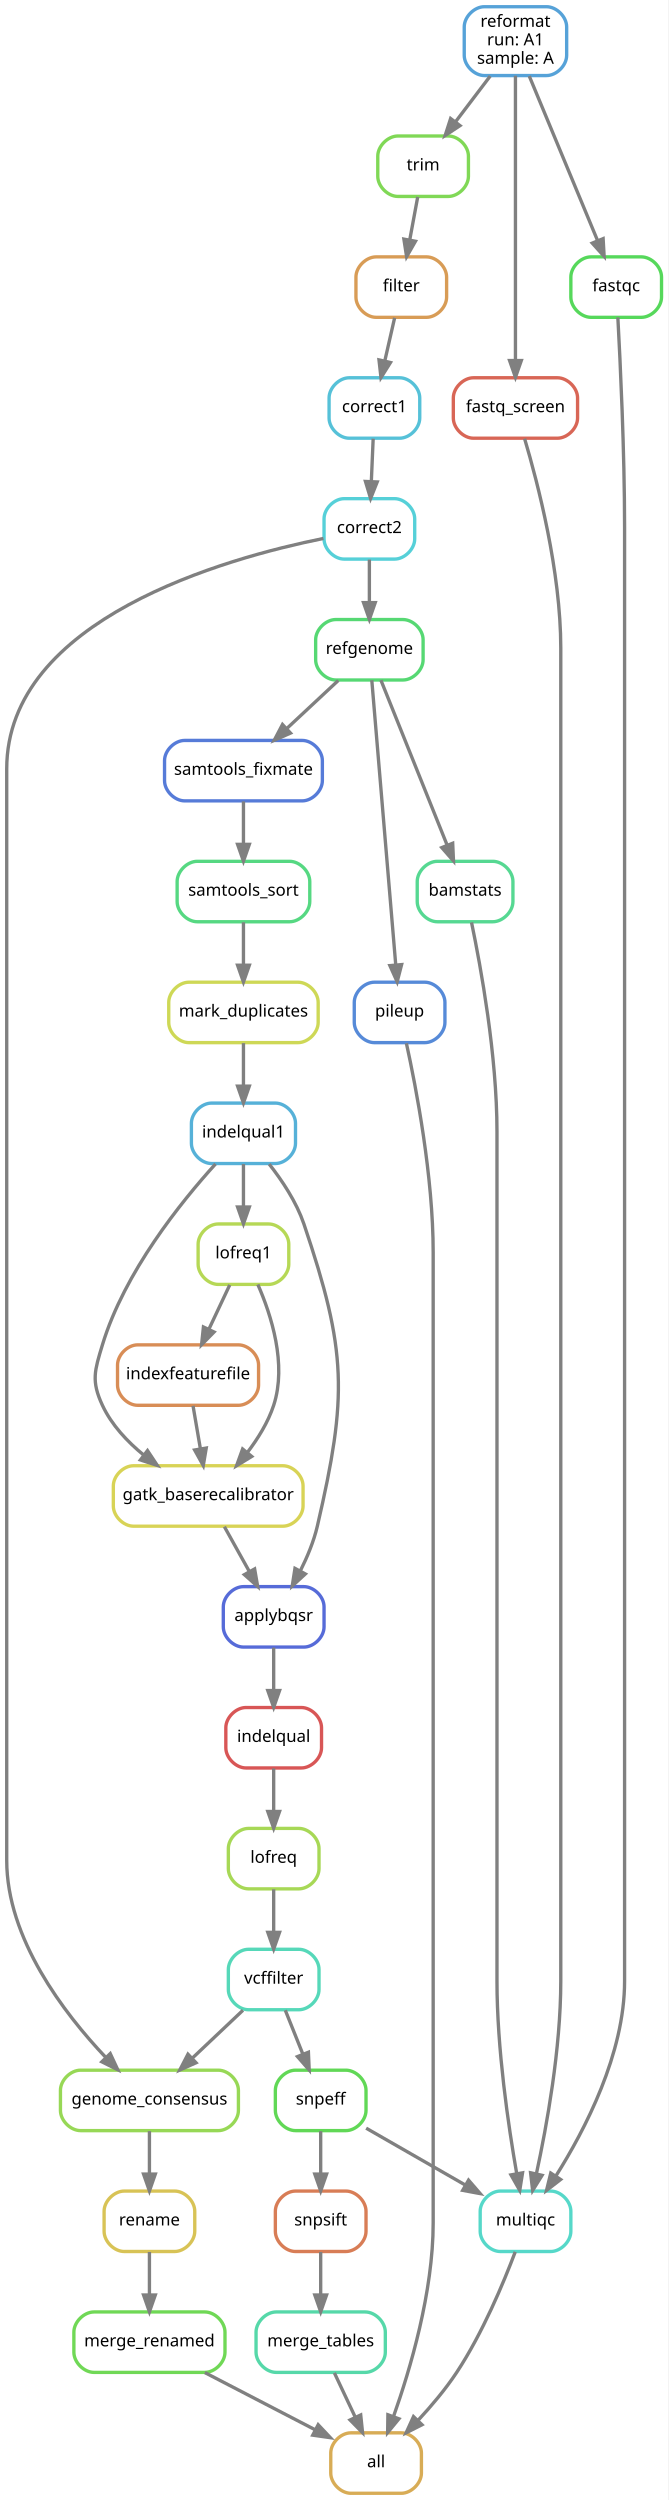
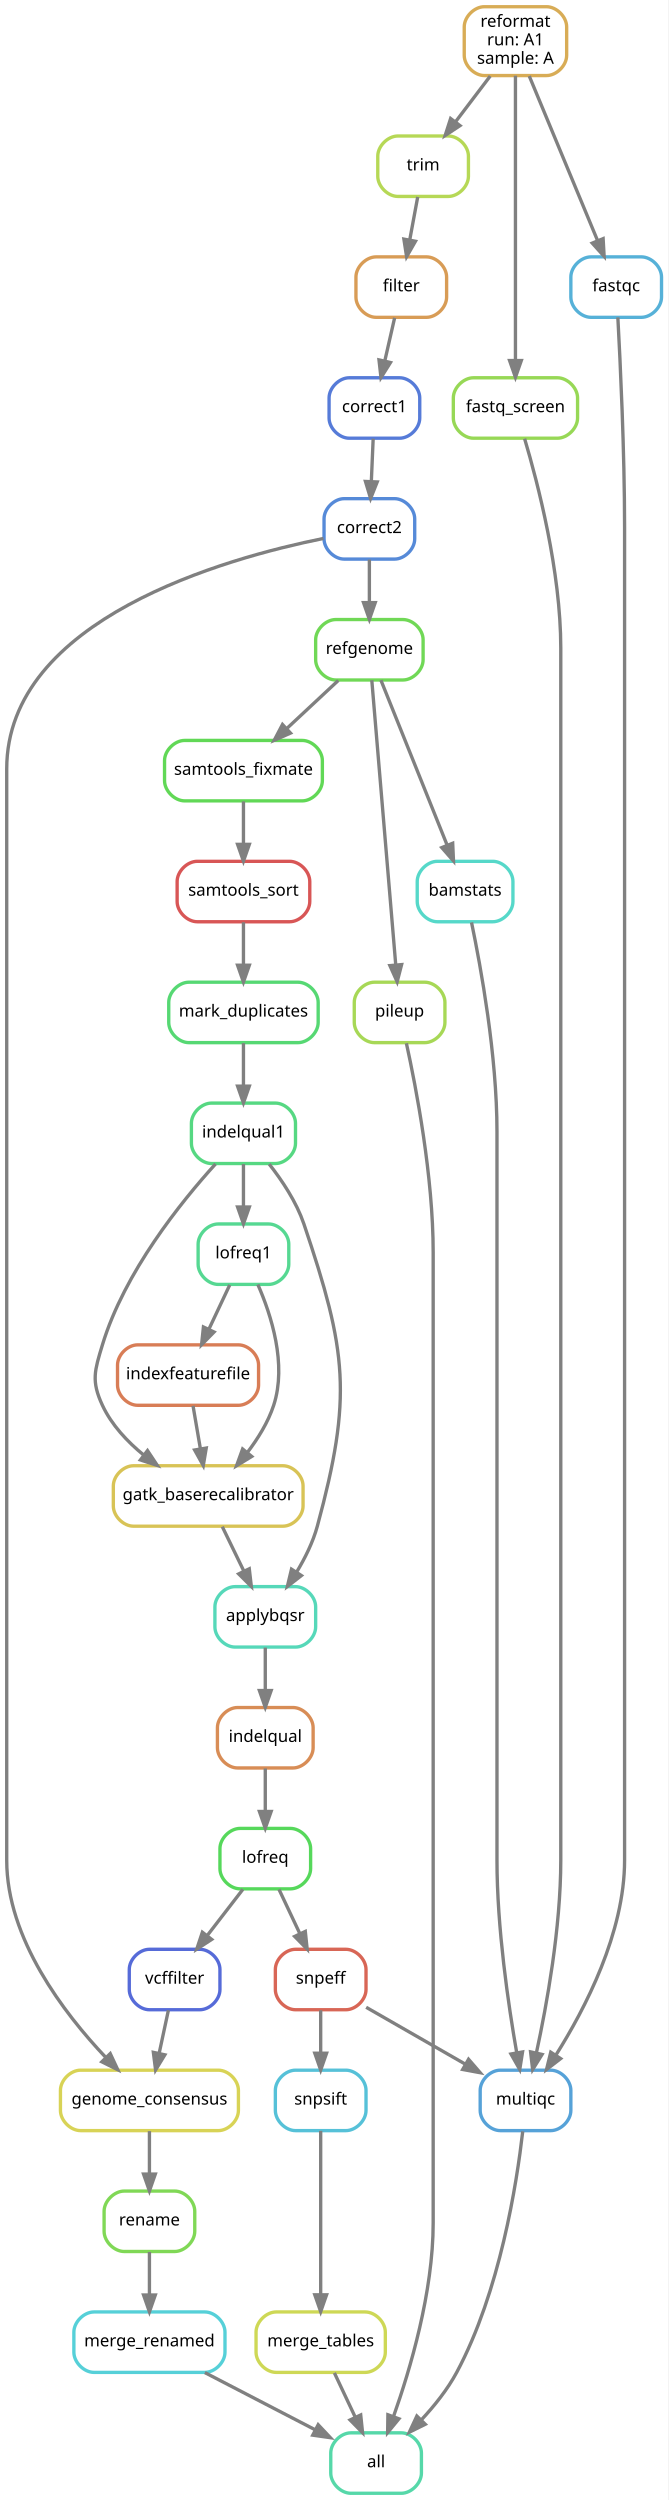
<svg xmlns="http://www.w3.org/2000/svg" width="398pt" height="1489pt" viewBox="0.00 0.00 398.00 1489.00">
  <g id="graph0" class="graph" transform="scale(1 1) rotate(0) translate(4 1485)">
    <polygon fill="white" stroke="transparent" points="-4,4 -4,-1485 394,-1485 394,4 -4,4" />
    <g id="node1" class="node">
-       <path fill="none" stroke="#d8ac56" stroke-width="2" d="M235,-36C235,-36 205,-36 205,-36 199,-36 193,-30 193,-24 193,-24 193,-12 193,-12 193,-6 199,0 205,0 205,0 235,0 235,0 241,0 247,-6 247,-12 247,-12 247,-24 247,-24 247,-30 241,-36 235,-36" />
+       <path fill="none" stroke="#56d8a9" stroke-width="2" d="M235,-36C235,-36 205,-36 205,-36 199,-36 193,-30 193,-24 193,-24 193,-12 193,-12 193,-6 199,0 205,0 205,0 235,0 235,0 241,0 247,-6 247,-12 247,-12 247,-24 247,-24 247,-30 241,-36 235,-36" />
      <text text-anchor="middle" x="220" y="-15.5" font-family="sans" font-size="10.00">all</text>
    </g>
    <g id="node2" class="node">
-       <path fill="none" stroke="#70d856" stroke-width="2" d="M118,-108C118,-108 52,-108 52,-108 46,-108 40,-102 40,-96 40,-96 40,-84 40,-84 40,-78 46,-72 52,-72 52,-72 118,-72 118,-72 124,-72 130,-78 130,-84 130,-84 130,-96 130,-96 130,-102 124,-108 118,-108" />
+       <path fill="none" stroke="#56d0d8" stroke-width="2" d="M118,-108C118,-108 52,-108 52,-108 46,-108 40,-102 40,-96 40,-96 40,-84 40,-84 40,-78 46,-72 52,-72 52,-72 118,-72 118,-72 124,-72 130,-78 130,-84 130,-84 130,-96 130,-96 130,-102 124,-108 118,-108" />
      <text text-anchor="middle" x="85" y="-87.5" font-family="sans" font-size="10.00">merge_renamed</text>
    </g>
    <g id="edge1" class="edge">
      <path fill="none" stroke="grey" stroke-width="2" d="M118.02,-71.88C137.93,-61.56 163.29,-48.4 183.75,-37.8" />
      <polygon fill="grey" stroke="grey" stroke-width="2" points="185.5,-40.83 192.76,-33.12 182.27,-34.62 185.5,-40.83" />
    </g>
    <g id="node3" class="node">
-       <path fill="none" stroke="#d8c356" stroke-width="2" d="M100,-180C100,-180 70,-180 70,-180 64,-180 58,-174 58,-168 58,-168 58,-156 58,-156 58,-150 64,-144 70,-144 70,-144 100,-144 100,-144 106,-144 112,-150 112,-156 112,-156 112,-168 112,-168 112,-174 106,-180 100,-180" />
+       <path fill="none" stroke="#80d856" stroke-width="2" d="M100,-180C100,-180 70,-180 70,-180 64,-180 58,-174 58,-168 58,-168 58,-156 58,-156 58,-150 64,-144 70,-144 70,-144 100,-144 100,-144 106,-144 112,-150 112,-156 112,-156 112,-168 112,-168 112,-174 106,-180 100,-180" />
      <text text-anchor="middle" x="85" y="-159.5" font-family="sans" font-size="10.00">rename</text>
    </g>
    <g id="edge5" class="edge">
      <path fill="none" stroke="grey" stroke-width="2" d="M85,-143.7C85,-135.98 85,-126.71 85,-118.11" />
      <polygon fill="grey" stroke="grey" stroke-width="2" points="88.5,-118.1 85,-108.1 81.5,-118.1 88.5,-118.1" />
    </g>
    <g id="node4" class="node">
-       <path fill="none" stroke="#97d856" stroke-width="2" d="M126,-252C126,-252 44,-252 44,-252 38,-252 32,-246 32,-240 32,-240 32,-228 32,-228 32,-222 38,-216 44,-216 44,-216 126,-216 126,-216 132,-216 138,-222 138,-228 138,-228 138,-240 138,-240 138,-246 132,-252 126,-252" />
+       <path fill="none" stroke="#d8d356" stroke-width="2" d="M126,-252C126,-252 44,-252 44,-252 38,-252 32,-246 32,-240 32,-240 32,-228 32,-228 32,-222 38,-216 44,-216 44,-216 126,-216 126,-216 132,-216 138,-222 138,-228 138,-228 138,-240 138,-240 138,-246 132,-252 126,-252" />
      <text text-anchor="middle" x="85" y="-231.5" font-family="sans" font-size="10.00">genome_consensus</text>
    </g>
    <g id="edge6" class="edge">
      <path fill="none" stroke="grey" stroke-width="2" d="M85,-215.7C85,-207.98 85,-198.71 85,-190.11" />
      <polygon fill="grey" stroke="grey" stroke-width="2" points="88.5,-190.1 85,-180.1 81.5,-190.1 88.5,-190.1" />
    </g>
    <g id="node5" class="node">
-       <path fill="none" stroke="#56d0d8" stroke-width="2" d="M231,-1188C231,-1188 201,-1188 201,-1188 195,-1188 189,-1182 189,-1176 189,-1176 189,-1164 189,-1164 189,-1158 195,-1152 201,-1152 201,-1152 231,-1152 231,-1152 237,-1152 243,-1158 243,-1164 243,-1164 243,-1176 243,-1176 243,-1182 237,-1188 231,-1188" />
+       <path fill="none" stroke="#568ad8" stroke-width="2" d="M231,-1188C231,-1188 201,-1188 201,-1188 195,-1188 189,-1182 189,-1176 189,-1176 189,-1164 189,-1164 189,-1158 195,-1152 201,-1152 201,-1152 231,-1152 231,-1152 237,-1152 243,-1158 243,-1164 243,-1164 243,-1176 243,-1176 243,-1182 237,-1188 231,-1188" />
      <text text-anchor="middle" x="216" y="-1167.5" font-family="sans" font-size="10.00">correct2</text>
    </g>
    <g id="edge7" class="edge">
      <path fill="none" stroke="grey" stroke-width="2" d="M188.64,-1164.3C130.52,-1152.57 0,-1116.31 0,-1027 0,-1027 0,-1027 0,-377 0,-330.45 34.04,-285.95 59.04,-259.55" />
      <polygon fill="grey" stroke="grey" stroke-width="2" points="61.66,-261.87 66.14,-252.27 56.65,-256.98 61.66,-261.87" />
    </g>
    <g id="node18" class="node">
-       <path fill="none" stroke="#56d873" stroke-width="2" d="M236,-1116C236,-1116 196,-1116 196,-1116 190,-1116 184,-1110 184,-1104 184,-1104 184,-1092 184,-1092 184,-1086 190,-1080 196,-1080 196,-1080 236,-1080 236,-1080 242,-1080 248,-1086 248,-1092 248,-1092 248,-1104 248,-1104 248,-1110 242,-1116 236,-1116" />
+       <path fill="none" stroke="#70d856" stroke-width="2" d="M236,-1116C236,-1116 196,-1116 196,-1116 190,-1116 184,-1110 184,-1104 184,-1104 184,-1092 184,-1092 184,-1086 190,-1080 196,-1080 196,-1080 236,-1080 236,-1080 242,-1080 248,-1086 248,-1092 248,-1092 248,-1104 248,-1104 248,-1110 242,-1116 236,-1116" />
      <text text-anchor="middle" x="216" y="-1095.5" font-family="sans" font-size="10.00">refgenome</text>
    </g>
    <g id="edge22" class="edge">
      <path fill="none" stroke="grey" stroke-width="2" d="M216,-1151.7C216,-1143.98 216,-1134.71 216,-1126.11" />
      <polygon fill="grey" stroke="grey" stroke-width="2" points="219.5,-1126.1 216,-1116.1 212.5,-1126.1 219.5,-1126.1" />
    </g>
    <g id="node6" class="node">
-       <path fill="none" stroke="#56c1d8" stroke-width="2" d="M234,-1260C234,-1260 204,-1260 204,-1260 198,-1260 192,-1254 192,-1248 192,-1248 192,-1236 192,-1236 192,-1230 198,-1224 204,-1224 204,-1224 234,-1224 234,-1224 240,-1224 246,-1230 246,-1236 246,-1236 246,-1248 246,-1248 246,-1254 240,-1260 234,-1260" />
+       <path fill="none" stroke="#567bd8" stroke-width="2" d="M234,-1260C234,-1260 204,-1260 204,-1260 198,-1260 192,-1254 192,-1248 192,-1248 192,-1236 192,-1236 192,-1230 198,-1224 204,-1224 204,-1224 234,-1224 234,-1224 240,-1224 246,-1230 246,-1236 246,-1236 246,-1248 246,-1248 246,-1254 240,-1260 234,-1260" />
      <text text-anchor="middle" x="219" y="-1239.5" font-family="sans" font-size="10.00">correct1</text>
    </g>
    <g id="edge9" class="edge">
      <path fill="none" stroke="grey" stroke-width="2" d="M218.26,-1223.7C217.93,-1215.98 217.53,-1206.71 217.16,-1198.11" />
      <polygon fill="grey" stroke="grey" stroke-width="2" points="220.66,-1197.95 216.73,-1188.1 213.66,-1198.25 220.66,-1197.95" />
    </g>
    <g id="node7" class="node">
      <path fill="none" stroke="#d89c56" stroke-width="2" d="M250,-1332C250,-1332 220,-1332 220,-1332 214,-1332 208,-1326 208,-1320 208,-1320 208,-1308 208,-1308 208,-1302 214,-1296 220,-1296 220,-1296 250,-1296 250,-1296 256,-1296 262,-1302 262,-1308 262,-1308 262,-1320 262,-1320 262,-1326 256,-1332 250,-1332" />
      <text text-anchor="middle" x="235" y="-1311.5" font-family="sans" font-size="10.00">filter</text>
    </g>
    <g id="edge10" class="edge">
      <path fill="none" stroke="grey" stroke-width="2" d="M231.04,-1295.7C229.28,-1287.98 227.16,-1278.71 225.2,-1270.11" />
      <polygon fill="grey" stroke="grey" stroke-width="2" points="228.55,-1269.07 222.91,-1260.1 221.73,-1270.63 228.55,-1269.07" />
    </g>
    <g id="node8" class="node">
-       <path fill="none" stroke="#80d856" stroke-width="2" d="M263,-1404C263,-1404 233,-1404 233,-1404 227,-1404 221,-1398 221,-1392 221,-1392 221,-1380 221,-1380 221,-1374 227,-1368 233,-1368 233,-1368 263,-1368 263,-1368 269,-1368 275,-1374 275,-1380 275,-1380 275,-1392 275,-1392 275,-1398 269,-1404 263,-1404" />
+       <path fill="none" stroke="#b6d856" stroke-width="2" d="M263,-1404C263,-1404 233,-1404 233,-1404 227,-1404 221,-1398 221,-1392 221,-1392 221,-1380 221,-1380 221,-1374 227,-1368 233,-1368 233,-1368 263,-1368 263,-1368 269,-1368 275,-1374 275,-1380 275,-1380 275,-1392 275,-1392 275,-1398 269,-1404 263,-1404" />
      <text text-anchor="middle" x="248" y="-1383.5" font-family="sans" font-size="10.00">trim</text>
    </g>
    <g id="edge11" class="edge">
      <path fill="none" stroke="grey" stroke-width="2" d="M244.79,-1367.7C243.35,-1359.98 241.63,-1350.71 240.04,-1342.11" />
      <polygon fill="grey" stroke="grey" stroke-width="2" points="243.44,-1341.3 238.18,-1332.1 236.56,-1342.58 243.44,-1341.3" />
    </g>
    <g id="node9" class="node">
-       <path fill="none" stroke="#56a2d8" stroke-width="2" d="M321.5,-1481C321.5,-1481 284.5,-1481 284.5,-1481 278.5,-1481 272.5,-1475 272.5,-1469 272.5,-1469 272.5,-1452 272.5,-1452 272.5,-1446 278.5,-1440 284.5,-1440 284.5,-1440 321.5,-1440 321.5,-1440 327.5,-1440 333.5,-1446 333.5,-1452 333.5,-1452 333.5,-1469 333.5,-1469 333.5,-1475 327.5,-1481 321.5,-1481" />
+       <path fill="none" stroke="#d8ac56" stroke-width="2" d="M321.5,-1481C321.5,-1481 284.5,-1481 284.5,-1481 278.5,-1481 272.5,-1475 272.5,-1469 272.5,-1469 272.5,-1452 272.5,-1452 272.5,-1446 278.5,-1440 284.5,-1440 284.5,-1440 321.5,-1440 321.5,-1440 327.5,-1440 333.5,-1446 333.5,-1452 333.5,-1452 333.5,-1469 333.5,-1469 333.5,-1475 327.5,-1481 321.5,-1481" />
      <text text-anchor="middle" x="303" y="-1469" font-family="sans" font-size="10.00">reformat</text>
      <text text-anchor="middle" x="303" y="-1458" font-family="sans" font-size="10.00">run: A1</text>
      <text text-anchor="middle" x="303" y="-1447" font-family="sans" font-size="10.00">sample: A</text>
    </g>
    <g id="edge12" class="edge">
      <path fill="none" stroke="grey" stroke-width="2" d="M287.97,-1439.69C281.61,-1431.3 274.11,-1421.42 267.35,-1412.5" />
      <polygon fill="grey" stroke="grey" stroke-width="2" points="269.97,-1410.17 261.14,-1404.32 264.39,-1414.4 269.97,-1410.17" />
    </g>
    <g id="node26" class="node">
-       <path fill="none" stroke="#d86656" stroke-width="2" d="M328,-1260C328,-1260 278,-1260 278,-1260 272,-1260 266,-1254 266,-1248 266,-1248 266,-1236 266,-1236 266,-1230 272,-1224 278,-1224 278,-1224 328,-1224 328,-1224 334,-1224 340,-1230 340,-1236 340,-1236 340,-1248 340,-1248 340,-1254 334,-1260 328,-1260" />
+       <path fill="none" stroke="#97d856" stroke-width="2" d="M328,-1260C328,-1260 278,-1260 278,-1260 272,-1260 266,-1254 266,-1248 266,-1248 266,-1236 266,-1236 266,-1230 272,-1224 278,-1224 278,-1224 328,-1224 328,-1224 334,-1224 340,-1230 340,-1236 340,-1236 340,-1248 340,-1248 340,-1254 334,-1260 328,-1260" />
      <text text-anchor="middle" x="303" y="-1239.5" font-family="sans" font-size="10.00">fastq_screen</text>
    </g>
    <g id="edge35" class="edge">
      <path fill="none" stroke="grey" stroke-width="2" d="M303,-1439.91C303,-1401.15 303,-1314.64 303,-1270.32" />
      <polygon fill="grey" stroke="grey" stroke-width="2" points="306.5,-1270.27 303,-1260.27 299.5,-1270.27 306.5,-1270.27" />
    </g>
    <g id="node27" class="node">
-       <path fill="none" stroke="#56d85b" stroke-width="2" d="M378,-1332C378,-1332 348,-1332 348,-1332 342,-1332 336,-1326 336,-1320 336,-1320 336,-1308 336,-1308 336,-1302 342,-1296 348,-1296 348,-1296 378,-1296 378,-1296 384,-1296 390,-1302 390,-1308 390,-1308 390,-1320 390,-1320 390,-1326 384,-1332 378,-1332" />
+       <path fill="none" stroke="#56b1d8" stroke-width="2" d="M378,-1332C378,-1332 348,-1332 348,-1332 342,-1332 336,-1326 336,-1320 336,-1320 336,-1308 336,-1308 336,-1302 342,-1296 348,-1296 348,-1296 378,-1296 378,-1296 384,-1296 390,-1302 390,-1308 390,-1308 390,-1320 390,-1320 390,-1326 384,-1332 378,-1332" />
      <text text-anchor="middle" x="363" y="-1311.5" font-family="sans" font-size="10.00">fastqc</text>
    </g>
    <g id="edge36" class="edge">
      <path fill="none" stroke="grey" stroke-width="2" d="M311.22,-1439.71C321.78,-1414.27 340.17,-1369.99 351.95,-1341.61" />
      <polygon fill="grey" stroke="grey" stroke-width="2" points="355.22,-1342.87 355.82,-1332.3 348.75,-1340.19 355.22,-1342.87" />
    </g>
    <g id="node10" class="node">
-       <path fill="none" stroke="#56d8b9" stroke-width="2" d="M174,-324C174,-324 144,-324 144,-324 138,-324 132,-318 132,-312 132,-312 132,-300 132,-300 132,-294 138,-288 144,-288 144,-288 174,-288 174,-288 180,-288 186,-294 186,-300 186,-300 186,-312 186,-312 186,-318 180,-324 174,-324" />
-       <text text-anchor="middle" x="159" y="-303.5" font-family="sans" font-size="10.00">vcffilter</text>
+       <path fill="none" stroke="#566bd8" stroke-width="2" d="M115,-324C115,-324 85,-324 85,-324 79,-324 73,-318 73,-312 73,-312 73,-300 73,-300 73,-294 79,-288 85,-288 85,-288 115,-288 115,-288 121,-288 127,-294 127,-300 127,-300 127,-312 127,-312 127,-318 121,-324 115,-324" />
+       <text text-anchor="middle" x="100" y="-303.5" font-family="sans" font-size="10.00">vcffilter</text>
    </g>
    <g id="edge8" class="edge">
-       <path fill="none" stroke="grey" stroke-width="2" d="M140.71,-287.7C131.57,-279.05 120.36,-268.45 110.4,-259.03" />
-       <polygon fill="grey" stroke="grey" stroke-width="2" points="112.75,-256.43 103.08,-252.1 107.94,-261.52 112.75,-256.43" />
+       <path fill="none" stroke="grey" stroke-width="2" d="M96.29,-287.7C94.64,-279.98 92.65,-270.71 90.81,-262.11" />
+       <polygon fill="grey" stroke="grey" stroke-width="2" points="94.18,-261.15 88.67,-252.1 87.34,-262.62 94.18,-261.15" />
+     </g>
+     <g id="node11" class="node">
+       <path fill="none" stroke="#56d85b" stroke-width="2" d="M169,-396C169,-396 139,-396 139,-396 133,-396 127,-390 127,-384 127,-384 127,-372 127,-372 127,-366 133,-360 139,-360 139,-360 169,-360 169,-360 175,-360 181,-366 181,-372 181,-372 181,-384 181,-384 181,-390 175,-396 169,-396" />
+       <text text-anchor="middle" x="154" y="-375.5" font-family="sans" font-size="10.00">lofreq</text>
+     </g>
+     <g id="edge13" class="edge">
+       <path fill="none" stroke="grey" stroke-width="2" d="M140.65,-359.7C134.24,-351.39 126.44,-341.28 119.39,-332.14" />
+       <polygon fill="grey" stroke="grey" stroke-width="2" points="122.07,-329.88 113.19,-324.1 116.53,-334.16 122.07,-329.88" />
    </g>
    <g id="node24" class="node">
-       <path fill="none" stroke="#61d856" stroke-width="2" d="M202,-252C202,-252 172,-252 172,-252 166,-252 160,-246 160,-240 160,-240 160,-228 160,-228 160,-222 166,-216 172,-216 172,-216 202,-216 202,-216 208,-216 214,-222 214,-228 214,-228 214,-240 214,-240 214,-246 208,-252 202,-252" />
-       <text text-anchor="middle" x="187" y="-231.5" font-family="sans" font-size="10.00">snpeff</text>
+       <path fill="none" stroke="#d86656" stroke-width="2" d="M202,-324C202,-324 172,-324 172,-324 166,-324 160,-318 160,-312 160,-312 160,-300 160,-300 160,-294 166,-288 172,-288 172,-288 202,-288 202,-288 208,-288 214,-294 214,-300 214,-300 214,-312 214,-312 214,-318 208,-324 202,-324" />
+       <text text-anchor="middle" x="187" y="-303.5" font-family="sans" font-size="10.00">snpeff</text>
    </g>
    <g id="edge30" class="edge">
-       <path fill="none" stroke="grey" stroke-width="2" d="M165.92,-287.7C169.07,-279.81 172.88,-270.3 176.38,-261.55" />
-       <polygon fill="grey" stroke="grey" stroke-width="2" points="179.69,-262.69 180.16,-252.1 173.19,-260.09 179.69,-262.69" />
-     </g>
-     <g id="node11" class="node">
-       <path fill="none" stroke="#a7d856" stroke-width="2" d="M174,-396C174,-396 144,-396 144,-396 138,-396 132,-390 132,-384 132,-384 132,-372 132,-372 132,-366 138,-360 144,-360 144,-360 174,-360 174,-360 180,-360 186,-366 186,-372 186,-372 186,-384 186,-384 186,-390 180,-396 174,-396" />
-       <text text-anchor="middle" x="159" y="-375.5" font-family="sans" font-size="10.00">lofreq</text>
-     </g>
-     <g id="edge13" class="edge">
-       <path fill="none" stroke="grey" stroke-width="2" d="M159,-359.7C159,-351.98 159,-342.71 159,-334.11" />
-       <polygon fill="grey" stroke="grey" stroke-width="2" points="162.5,-334.1 159,-324.1 155.5,-334.1 162.5,-334.1" />
+       <path fill="none" stroke="grey" stroke-width="2" d="M162.16,-359.7C165.91,-351.73 170.45,-342.1 174.62,-333.26" />
+       <polygon fill="grey" stroke="grey" stroke-width="2" points="177.84,-334.64 178.94,-324.1 171.51,-331.66 177.84,-334.64" />
    </g>
    <g id="node12" class="node">
-       <path fill="none" stroke="#d85656" stroke-width="2" d="M175.5,-468C175.5,-468 142.5,-468 142.5,-468 136.5,-468 130.5,-462 130.5,-456 130.5,-456 130.5,-444 130.5,-444 130.5,-438 136.5,-432 142.5,-432 142.5,-432 175.5,-432 175.5,-432 181.5,-432 187.5,-438 187.5,-444 187.5,-444 187.5,-456 187.5,-456 187.5,-462 181.5,-468 175.5,-468" />
-       <text text-anchor="middle" x="159" y="-447.5" font-family="sans" font-size="10.00">indelqual</text>
+       <path fill="none" stroke="#d88d56" stroke-width="2" d="M170.5,-468C170.5,-468 137.5,-468 137.5,-468 131.5,-468 125.5,-462 125.5,-456 125.5,-456 125.5,-444 125.5,-444 125.5,-438 131.5,-432 137.5,-432 137.5,-432 170.5,-432 170.5,-432 176.5,-432 182.5,-438 182.5,-444 182.5,-444 182.5,-456 182.5,-456 182.5,-462 176.5,-468 170.5,-468" />
+       <text text-anchor="middle" x="154" y="-447.5" font-family="sans" font-size="10.00">indelqual</text>
    </g>
    <g id="edge14" class="edge">
-       <path fill="none" stroke="grey" stroke-width="2" d="M159,-431.7C159,-423.98 159,-414.71 159,-406.11" />
-       <polygon fill="grey" stroke="grey" stroke-width="2" points="162.5,-406.1 159,-396.1 155.5,-406.1 162.5,-406.1" />
+       <path fill="none" stroke="grey" stroke-width="2" d="M154,-431.7C154,-423.98 154,-414.71 154,-406.11" />
+       <polygon fill="grey" stroke="grey" stroke-width="2" points="157.5,-406.1 154,-396.1 150.5,-406.1 157.5,-406.1" />
    </g>
    <g id="node13" class="node">
-       <path fill="none" stroke="#566bd8" stroke-width="2" d="M177,-540C177,-540 141,-540 141,-540 135,-540 129,-534 129,-528 129,-528 129,-516 129,-516 129,-510 135,-504 141,-504 141,-504 177,-504 177,-504 183,-504 189,-510 189,-516 189,-516 189,-528 189,-528 189,-534 183,-540 177,-540" />
-       <text text-anchor="middle" x="159" y="-519.5" font-family="sans" font-size="10.00">applybqsr</text>
+       <path fill="none" stroke="#56d8b9" stroke-width="2" d="M172,-540C172,-540 136,-540 136,-540 130,-540 124,-534 124,-528 124,-528 124,-516 124,-516 124,-510 130,-504 136,-504 136,-504 172,-504 172,-504 178,-504 184,-510 184,-516 184,-516 184,-528 184,-528 184,-534 178,-540 172,-540" />
+       <text text-anchor="middle" x="154" y="-519.5" font-family="sans" font-size="10.00">applybqsr</text>
    </g>
    <g id="edge15" class="edge">
-       <path fill="none" stroke="grey" stroke-width="2" d="M159,-503.7C159,-495.98 159,-486.71 159,-478.11" />
-       <polygon fill="grey" stroke="grey" stroke-width="2" points="162.5,-478.1 159,-468.1 155.5,-478.1 162.5,-478.1" />
+       <path fill="none" stroke="grey" stroke-width="2" d="M154,-503.7C154,-495.98 154,-486.71 154,-478.11" />
+       <polygon fill="grey" stroke="grey" stroke-width="2" points="157.5,-478.1 154,-468.1 150.5,-478.1 157.5,-478.1" />
    </g>
    <g id="node14" class="node">
-       <path fill="none" stroke="#56b1d8" stroke-width="2" d="M160,-828C160,-828 122,-828 122,-828 116,-828 110,-822 110,-816 110,-816 110,-804 110,-804 110,-798 116,-792 122,-792 122,-792 160,-792 160,-792 166,-792 172,-798 172,-804 172,-804 172,-816 172,-816 172,-822 166,-828 160,-828" />
+       <path fill="none" stroke="#56d882" stroke-width="2" d="M160,-828C160,-828 122,-828 122,-828 116,-828 110,-822 110,-816 110,-816 110,-804 110,-804 110,-798 116,-792 122,-792 122,-792 160,-792 160,-792 166,-792 172,-798 172,-804 172,-804 172,-816 172,-816 172,-822 166,-828 160,-828" />
      <text text-anchor="middle" x="141" y="-807.5" font-family="sans" font-size="10.00">indelqual1</text>
    </g>
    <g id="edge16" class="edge">
-       <path fill="none" stroke="grey" stroke-width="2" d="M156.32,-791.68C164,-781.91 172.58,-769.07 177,-756 202.65,-680.14 203.1,-654.01 185,-576 182.9,-566.96 179.03,-557.68 174.91,-549.47" />
-       <polygon fill="grey" stroke="grey" stroke-width="2" points="177.86,-547.55 170.05,-540.39 171.69,-550.86 177.86,-547.55" />
+       <path fill="none" stroke="grey" stroke-width="2" d="M156.32,-791.68C164,-781.91 172.58,-769.07 177,-756 202.65,-680.14 205.94,-653.29 185,-576 182.42,-566.48 177.66,-556.92 172.62,-548.59" />
+       <polygon fill="grey" stroke="grey" stroke-width="2" points="175.51,-546.6 167.15,-540.09 169.62,-550.39 175.51,-546.6" />
    </g>
    <g id="node19" class="node">
-       <path fill="none" stroke="#d8d356" stroke-width="2" d="M164.5,-612C164.5,-612 75.5,-612 75.5,-612 69.5,-612 63.5,-606 63.5,-600 63.5,-600 63.5,-588 63.5,-588 63.5,-582 69.5,-576 75.5,-576 75.5,-576 164.5,-576 164.5,-576 170.5,-576 176.5,-582 176.5,-588 176.5,-588 176.5,-600 176.5,-600 176.5,-606 170.5,-612 164.5,-612" />
+       <path fill="none" stroke="#d8c356" stroke-width="2" d="M164.5,-612C164.5,-612 75.5,-612 75.5,-612 69.5,-612 63.5,-606 63.5,-600 63.5,-600 63.5,-588 63.5,-588 63.5,-582 69.5,-576 75.5,-576 75.5,-576 164.5,-576 164.5,-576 170.5,-576 176.5,-582 176.5,-588 176.5,-588 176.5,-600 176.5,-600 176.5,-606 170.5,-612 164.5,-612" />
      <text text-anchor="middle" x="120" y="-591.5" font-family="sans" font-size="10.00">gatk_baserecalibrator</text>
    </g>
    <g id="edge23" class="edge">
      <path fill="none" stroke="grey" stroke-width="2" d="M124.37,-791.75C103.86,-769.16 70.11,-727.29 57,-684 52.36,-668.69 50.25,-662.51 57,-648 62.43,-636.34 71.82,-626.34 81.72,-618.26" />
      <polygon fill="grey" stroke="grey" stroke-width="2" points="83.85,-621.03 89.7,-612.2 79.62,-615.45 83.85,-621.03" />
    </g>
    <g id="node20" class="node">
-       <path fill="none" stroke="#b6d856" stroke-width="2" d="M156,-756C156,-756 126,-756 126,-756 120,-756 114,-750 114,-744 114,-744 114,-732 114,-732 114,-726 120,-720 126,-720 126,-720 156,-720 156,-720 162,-720 168,-726 168,-732 168,-732 168,-744 168,-744 168,-750 162,-756 156,-756" />
+       <path fill="none" stroke="#56d892" stroke-width="2" d="M156,-756C156,-756 126,-756 126,-756 120,-756 114,-750 114,-744 114,-744 114,-732 114,-732 114,-726 120,-720 126,-720 126,-720 156,-720 156,-720 162,-720 168,-726 168,-732 168,-732 168,-744 168,-744 168,-750 162,-756 156,-756" />
      <text text-anchor="middle" x="141" y="-735.5" font-family="sans" font-size="10.00">lofreq1</text>
    </g>
    <g id="edge26" class="edge">
      <path fill="none" stroke="grey" stroke-width="2" d="M141,-791.7C141,-783.98 141,-774.71 141,-766.11" />
      <polygon fill="grey" stroke="grey" stroke-width="2" points="144.5,-766.1 141,-756.1 137.5,-766.1 144.5,-766.1" />
    </g>
    <g id="node15" class="node">
-       <path fill="none" stroke="#ced856" stroke-width="2" d="M173.5,-900C173.5,-900 108.5,-900 108.5,-900 102.5,-900 96.5,-894 96.5,-888 96.5,-888 96.5,-876 96.5,-876 96.5,-870 102.5,-864 108.5,-864 108.5,-864 173.5,-864 173.5,-864 179.5,-864 185.5,-870 185.5,-876 185.5,-876 185.5,-888 185.5,-888 185.5,-894 179.5,-900 173.5,-900" />
+       <path fill="none" stroke="#56d873" stroke-width="2" d="M173.5,-900C173.5,-900 108.5,-900 108.5,-900 102.5,-900 96.5,-894 96.5,-888 96.5,-888 96.5,-876 96.5,-876 96.5,-870 102.5,-864 108.5,-864 108.5,-864 173.5,-864 173.5,-864 179.5,-864 185.5,-870 185.5,-876 185.5,-876 185.5,-888 185.5,-888 185.5,-894 179.5,-900 173.5,-900" />
      <text text-anchor="middle" x="141" y="-879.5" font-family="sans" font-size="10.00">mark_duplicates</text>
    </g>
    <g id="edge18" class="edge">
      <path fill="none" stroke="grey" stroke-width="2" d="M141,-863.7C141,-855.98 141,-846.71 141,-838.11" />
      <polygon fill="grey" stroke="grey" stroke-width="2" points="144.5,-838.1 141,-828.1 137.5,-838.1 144.5,-838.1" />
    </g>
    <g id="node16" class="node">
-       <path fill="none" stroke="#56d882" stroke-width="2" d="M168.5,-972C168.5,-972 113.5,-972 113.5,-972 107.5,-972 101.5,-966 101.5,-960 101.5,-960 101.5,-948 101.5,-948 101.5,-942 107.5,-936 113.5,-936 113.5,-936 168.5,-936 168.5,-936 174.5,-936 180.5,-942 180.5,-948 180.5,-948 180.5,-960 180.5,-960 180.5,-966 174.5,-972 168.5,-972" />
+       <path fill="none" stroke="#d85656" stroke-width="2" d="M168.5,-972C168.5,-972 113.5,-972 113.5,-972 107.5,-972 101.5,-966 101.5,-960 101.5,-960 101.5,-948 101.5,-948 101.5,-942 107.5,-936 113.5,-936 113.5,-936 168.5,-936 168.5,-936 174.5,-936 180.5,-942 180.5,-948 180.5,-948 180.5,-960 180.5,-960 180.5,-966 174.5,-972 168.5,-972" />
      <text text-anchor="middle" x="141" y="-951.5" font-family="sans" font-size="10.00">samtools_sort</text>
    </g>
    <g id="edge19" class="edge">
      <path fill="none" stroke="grey" stroke-width="2" d="M141,-935.7C141,-927.98 141,-918.71 141,-910.11" />
      <polygon fill="grey" stroke="grey" stroke-width="2" points="144.5,-910.1 141,-900.1 137.5,-910.1 144.5,-910.1" />
    </g>
    <g id="node17" class="node">
-       <path fill="none" stroke="#567bd8" stroke-width="2" d="M176,-1044C176,-1044 106,-1044 106,-1044 100,-1044 94,-1038 94,-1032 94,-1032 94,-1020 94,-1020 94,-1014 100,-1008 106,-1008 106,-1008 176,-1008 176,-1008 182,-1008 188,-1014 188,-1020 188,-1020 188,-1032 188,-1032 188,-1038 182,-1044 176,-1044" />
+       <path fill="none" stroke="#61d856" stroke-width="2" d="M176,-1044C176,-1044 106,-1044 106,-1044 100,-1044 94,-1038 94,-1032 94,-1032 94,-1020 94,-1020 94,-1014 100,-1008 106,-1008 106,-1008 176,-1008 176,-1008 182,-1008 188,-1014 188,-1020 188,-1020 188,-1032 188,-1032 188,-1038 182,-1044 176,-1044" />
      <text text-anchor="middle" x="141" y="-1023.5" font-family="sans" font-size="10.00">samtools_fixmate</text>
    </g>
    <g id="edge20" class="edge">
      <path fill="none" stroke="grey" stroke-width="2" d="M141,-1007.7C141,-999.98 141,-990.71 141,-982.11" />
      <polygon fill="grey" stroke="grey" stroke-width="2" points="144.5,-982.1 141,-972.1 137.5,-982.1 144.5,-982.1" />
    </g>
    <g id="edge21" class="edge">
      <path fill="none" stroke="grey" stroke-width="2" d="M197.46,-1079.7C188.2,-1071.05 176.84,-1060.45 166.74,-1051.03" />
      <polygon fill="grey" stroke="grey" stroke-width="2" points="169.02,-1048.37 159.33,-1044.1 164.25,-1053.49 169.02,-1048.37" />
    </g>
    <g id="node28" class="node">
-       <path fill="none" stroke="#56d892" stroke-width="2" d="M289.5,-972C289.5,-972 256.5,-972 256.5,-972 250.5,-972 244.5,-966 244.5,-960 244.5,-960 244.5,-948 244.5,-948 244.5,-942 250.5,-936 256.5,-936 256.5,-936 289.5,-936 289.5,-936 295.5,-936 301.5,-942 301.5,-948 301.5,-948 301.5,-960 301.5,-960 301.5,-966 295.5,-972 289.5,-972" />
+       <path fill="none" stroke="#56d8c9" stroke-width="2" d="M289.5,-972C289.5,-972 256.5,-972 256.5,-972 250.5,-972 244.5,-966 244.5,-960 244.5,-960 244.5,-948 244.5,-948 244.5,-942 250.5,-936 256.5,-936 256.5,-936 289.5,-936 289.5,-936 295.5,-936 301.5,-942 301.5,-948 301.5,-948 301.5,-960 301.5,-960 301.5,-966 295.5,-972 289.5,-972" />
      <text text-anchor="middle" x="273" y="-951.5" font-family="sans" font-size="10.00">bamstats</text>
    </g>
    <g id="edge37" class="edge">
      <path fill="none" stroke="grey" stroke-width="2" d="M222.88,-1079.87C232.68,-1055.46 250.75,-1010.43 262.31,-981.64" />
      <polygon fill="grey" stroke="grey" stroke-width="2" points="265.62,-982.77 266.1,-972.19 259.13,-980.17 265.62,-982.77" />
    </g>
    <g id="node29" class="node">
-       <path fill="none" stroke="#568ad8" stroke-width="2" d="M249,-900C249,-900 219,-900 219,-900 213,-900 207,-894 207,-888 207,-888 207,-876 207,-876 207,-870 213,-864 219,-864 219,-864 249,-864 249,-864 255,-864 261,-870 261,-876 261,-876 261,-888 261,-888 261,-894 255,-900 249,-900" />
+       <path fill="none" stroke="#a7d856" stroke-width="2" d="M249,-900C249,-900 219,-900 219,-900 213,-900 207,-894 207,-888 207,-888 207,-876 207,-876 207,-870 213,-864 219,-864 219,-864 249,-864 249,-864 255,-864 261,-870 261,-876 261,-876 261,-888 261,-888 261,-894 255,-900 249,-900" />
      <text text-anchor="middle" x="234" y="-879.5" font-family="sans" font-size="10.00">pileup</text>
    </g>
    <g id="edge38" class="edge">
      <path fill="none" stroke="grey" stroke-width="2" d="M217.44,-1079.85C220.56,-1042.83 227.93,-955.18 231.7,-910.39" />
      <polygon fill="grey" stroke="grey" stroke-width="2" points="235.2,-910.49 232.55,-900.23 228.22,-909.9 235.2,-910.49" />
    </g>
    <g id="edge17" class="edge">
-       <path fill="none" stroke="grey" stroke-width="2" d="M129.64,-575.7C134.13,-567.64 139.56,-557.89 144.52,-548.98" />
-       <polygon fill="grey" stroke="grey" stroke-width="2" points="147.66,-550.54 149.47,-540.1 141.55,-547.14 147.66,-550.54" />
+       <path fill="none" stroke="grey" stroke-width="2" d="M128.4,-575.7C132.27,-567.73 136.95,-558.1 141.24,-549.26" />
+       <polygon fill="grey" stroke="grey" stroke-width="2" points="144.47,-550.63 145.69,-540.1 138.17,-547.57 144.47,-550.63" />
    </g>
    <g id="edge24" class="edge">
      <path fill="none" stroke="grey" stroke-width="2" d="M149.57,-719.96C157.53,-701.82 167.01,-672.41 159,-648 155.69,-637.91 149.63,-628.15 143.27,-619.82" />
      <polygon fill="grey" stroke="grey" stroke-width="2" points="145.92,-617.54 136.89,-612.01 140.5,-621.97 145.92,-617.54" />
    </g>
    <g id="node21" class="node">
-       <path fill="none" stroke="#d88d56" stroke-width="2" d="M138,-684C138,-684 78,-684 78,-684 72,-684 66,-678 66,-672 66,-672 66,-660 66,-660 66,-654 72,-648 78,-648 78,-648 138,-648 138,-648 144,-648 150,-654 150,-660 150,-660 150,-672 150,-672 150,-678 144,-684 138,-684" />
+       <path fill="none" stroke="#d87d56" stroke-width="2" d="M138,-684C138,-684 78,-684 78,-684 72,-684 66,-678 66,-672 66,-672 66,-660 66,-660 66,-654 72,-648 78,-648 78,-648 138,-648 138,-648 144,-648 150,-654 150,-660 150,-660 150,-672 150,-672 150,-678 144,-684 138,-684" />
      <text text-anchor="middle" x="108" y="-663.5" font-family="sans" font-size="10.00">indexfeaturefile</text>
    </g>
    <g id="edge27" class="edge">
      <path fill="none" stroke="grey" stroke-width="2" d="M132.84,-719.7C129.09,-711.73 124.55,-702.1 120.38,-693.26" />
      <polygon fill="grey" stroke="grey" stroke-width="2" points="123.49,-691.66 116.06,-684.1 117.16,-694.64 123.49,-691.66" />
    </g>
    <g id="edge25" class="edge">
      <path fill="none" stroke="grey" stroke-width="2" d="M110.97,-647.7C112.29,-639.98 113.88,-630.71 115.35,-622.11" />
      <polygon fill="grey" stroke="grey" stroke-width="2" points="118.83,-622.55 117.07,-612.1 111.93,-621.37 118.83,-622.55" />
    </g>
    <g id="node22" class="node">
-       <path fill="none" stroke="#56d8a9" stroke-width="2" d="M213.5,-108C213.5,-108 160.5,-108 160.5,-108 154.5,-108 148.5,-102 148.5,-96 148.5,-96 148.5,-84 148.5,-84 148.5,-78 154.5,-72 160.5,-72 160.5,-72 213.5,-72 213.5,-72 219.5,-72 225.5,-78 225.5,-84 225.5,-84 225.5,-96 225.5,-96 225.5,-102 219.5,-108 213.5,-108" />
+       <path fill="none" stroke="#ced856" stroke-width="2" d="M213.5,-108C213.5,-108 160.5,-108 160.5,-108 154.5,-108 148.5,-102 148.5,-96 148.5,-96 148.5,-84 148.5,-84 148.5,-78 154.5,-72 160.5,-72 160.5,-72 213.5,-72 213.5,-72 219.5,-72 225.5,-78 225.5,-84 225.5,-84 225.5,-96 225.5,-96 225.5,-102 219.5,-108 213.5,-108" />
      <text text-anchor="middle" x="187" y="-87.5" font-family="sans" font-size="10.00">merge_tables</text>
    </g>
    <g id="edge2" class="edge">
      <path fill="none" stroke="grey" stroke-width="2" d="M195.16,-71.7C198.91,-63.73 203.45,-54.1 207.62,-45.26" />
      <polygon fill="grey" stroke="grey" stroke-width="2" points="210.84,-46.64 211.94,-36.1 204.51,-43.66 210.84,-46.64" />
    </g>
    <g id="node23" class="node">
-       <path fill="none" stroke="#d87d56" stroke-width="2" d="M202,-180C202,-180 172,-180 172,-180 166,-180 160,-174 160,-168 160,-168 160,-156 160,-156 160,-150 166,-144 172,-144 172,-144 202,-144 202,-144 208,-144 214,-150 214,-156 214,-156 214,-168 214,-168 214,-174 208,-180 202,-180" />
-       <text text-anchor="middle" x="187" y="-159.5" font-family="sans" font-size="10.00">snpsift</text>
+       <path fill="none" stroke="#56c1d8" stroke-width="2" d="M202,-252C202,-252 172,-252 172,-252 166,-252 160,-246 160,-240 160,-240 160,-228 160,-228 160,-222 166,-216 172,-216 172,-216 202,-216 202,-216 208,-216 214,-222 214,-228 214,-228 214,-240 214,-240 214,-246 208,-252 202,-252" />
+       <text text-anchor="middle" x="187" y="-231.5" font-family="sans" font-size="10.00">snpsift</text>
    </g>
    <g id="edge28" class="edge">
-       <path fill="none" stroke="grey" stroke-width="2" d="M187,-143.7C187,-135.98 187,-126.71 187,-118.11" />
-       <polygon fill="grey" stroke="grey" stroke-width="2" points="190.5,-118.1 187,-108.1 183.5,-118.1 190.5,-118.1" />
+       <path fill="none" stroke="grey" stroke-width="2" d="M187,-215.87C187,-191.67 187,-147.21 187,-118.39" />
+       <polygon fill="grey" stroke="grey" stroke-width="2" points="190.5,-118.19 187,-108.19 183.5,-118.19 190.5,-118.19" />
    </g>
    <g id="edge29" class="edge">
-       <path fill="none" stroke="grey" stroke-width="2" d="M187,-215.7C187,-207.98 187,-198.71 187,-190.11" />
-       <polygon fill="grey" stroke="grey" stroke-width="2" points="190.5,-190.1 187,-180.1 183.5,-190.1 190.5,-190.1" />
+       <path fill="none" stroke="grey" stroke-width="2" d="M187,-287.7C187,-279.98 187,-270.71 187,-262.11" />
+       <polygon fill="grey" stroke="grey" stroke-width="2" points="190.5,-262.1 187,-252.1 183.5,-262.1 190.5,-262.1" />
    </g>
    <g id="node25" class="node">
-       <path fill="none" stroke="#56d8c9" stroke-width="2" d="M324,-180C324,-180 294,-180 294,-180 288,-180 282,-174 282,-168 282,-168 282,-156 282,-156 282,-150 288,-144 294,-144 294,-144 324,-144 324,-144 330,-144 336,-150 336,-156 336,-156 336,-168 336,-168 336,-174 330,-180 324,-180" />
-       <text text-anchor="middle" x="309" y="-159.5" font-family="sans" font-size="10.00">multiqc</text>
+       <path fill="none" stroke="#56a2d8" stroke-width="2" d="M324,-252C324,-252 294,-252 294,-252 288,-252 282,-246 282,-240 282,-240 282,-228 282,-228 282,-222 288,-216 294,-216 294,-216 324,-216 324,-216 330,-216 336,-222 336,-228 336,-228 336,-240 336,-240 336,-246 330,-252 324,-252" />
+       <text text-anchor="middle" x="309" y="-231.5" font-family="sans" font-size="10.00">multiqc</text>
    </g>
    <g id="edge33" class="edge">
-       <path fill="none" stroke="grey" stroke-width="2" d="M214.08,-217.46C231.45,-207.5 254.21,-194.44 273.09,-183.61" />
-       <polygon fill="grey" stroke="grey" stroke-width="2" points="275.07,-186.5 282,-178.49 271.58,-180.43 275.07,-186.5" />
+       <path fill="none" stroke="grey" stroke-width="2" d="M214.08,-289.46C231.45,-279.5 254.21,-266.44 273.09,-255.61" />
+       <polygon fill="grey" stroke="grey" stroke-width="2" points="275.07,-258.5 282,-250.49 271.58,-252.43 275.07,-258.5" />
    </g>
    <g id="edge3" class="edge">
-       <path fill="none" stroke="grey" stroke-width="2" d="M302.88,-143.8C295.88,-125.26 283.38,-95.28 268,-72 261.4,-62.01 252.96,-52.02 245,-43.45" />
-       <polygon fill="grey" stroke="grey" stroke-width="2" points="247.33,-40.83 237.89,-36.02 242.28,-45.67 247.33,-40.83" />
+       <path fill="none" stroke="grey" stroke-width="2" d="M307.34,-215.56C303.84,-184.9 293.78,-120.03 268,-72 262.52,-61.78 254.64,-51.97 246.86,-43.62" />
+       <polygon fill="grey" stroke="grey" stroke-width="2" points="249.29,-41.1 239.8,-36.39 244.28,-45.99 249.29,-41.1" />
    </g>
    <g id="edge31" class="edge">
-       <path fill="none" stroke="grey" stroke-width="2" d="M308.46,-1223.71C316.35,-1197.18 330,-1144.67 330,-1099 330,-1099 330,-1099 330,-305 330,-264.78 321.65,-218.84 315.49,-190.37" />
-       <polygon fill="grey" stroke="grey" stroke-width="2" points="318.85,-189.36 313.25,-180.37 312.01,-190.89 318.85,-189.36" />
+       <path fill="none" stroke="grey" stroke-width="2" d="M308.46,-1223.71C316.35,-1197.18 330,-1144.67 330,-1099 330,-1099 330,-1099 330,-377 330,-336.78 321.65,-290.84 315.49,-262.37" />
+       <polygon fill="grey" stroke="grey" stroke-width="2" points="318.85,-261.36 313.25,-252.37 312.01,-262.89 318.85,-261.36" />
    </g>
    <g id="edge32" class="edge">
-       <path fill="none" stroke="grey" stroke-width="2" d="M363.99,-1295.96C365.44,-1269.31 368,-1216.14 368,-1171 368,-1171 368,-1171 368,-305 368,-261.83 344.46,-216.53 327.11,-189.03" />
-       <polygon fill="grey" stroke="grey" stroke-width="2" points="329.9,-186.89 321.51,-180.41 324.03,-190.7 329.9,-186.89" />
+       <path fill="none" stroke="grey" stroke-width="2" d="M363.99,-1295.96C365.44,-1269.31 368,-1216.14 368,-1171 368,-1171 368,-1171 368,-377 368,-333.83 344.46,-288.53 327.11,-261.03" />
+       <polygon fill="grey" stroke="grey" stroke-width="2" points="329.9,-258.89 321.51,-252.41 324.03,-262.7 329.9,-258.89" />
    </g>
    <g id="edge34" class="edge">
-       <path fill="none" stroke="grey" stroke-width="2" d="M276.84,-935.61C282.4,-908.94 292,-856.27 292,-811 292,-811 292,-811 292,-305 292,-264.93 298.76,-218.95 303.75,-190.43" />
-       <polygon fill="grey" stroke="grey" stroke-width="2" points="307.23,-190.87 305.56,-180.41 300.34,-189.63 307.23,-190.87" />
+       <path fill="none" stroke="grey" stroke-width="2" d="M276.84,-935.61C282.4,-908.94 292,-856.27 292,-811 292,-811 292,-811 292,-377 292,-336.93 298.76,-290.95 303.75,-262.43" />
+       <polygon fill="grey" stroke="grey" stroke-width="2" points="307.23,-262.87 305.56,-252.41 300.34,-261.63 307.23,-262.87" />
    </g>
    <g id="edge4" class="edge">
      <path fill="none" stroke="grey" stroke-width="2" d="M238.05,-863.62C243.89,-836.97 254,-784.31 254,-739 254,-739 254,-739 254,-161 254,-119.91 240.37,-73.92 230.37,-45.72" />
      <polygon fill="grey" stroke="grey" stroke-width="2" points="233.6,-44.36 226.88,-36.17 227.03,-46.76 233.6,-44.36" />
    </g>
  </g>
</svg>
